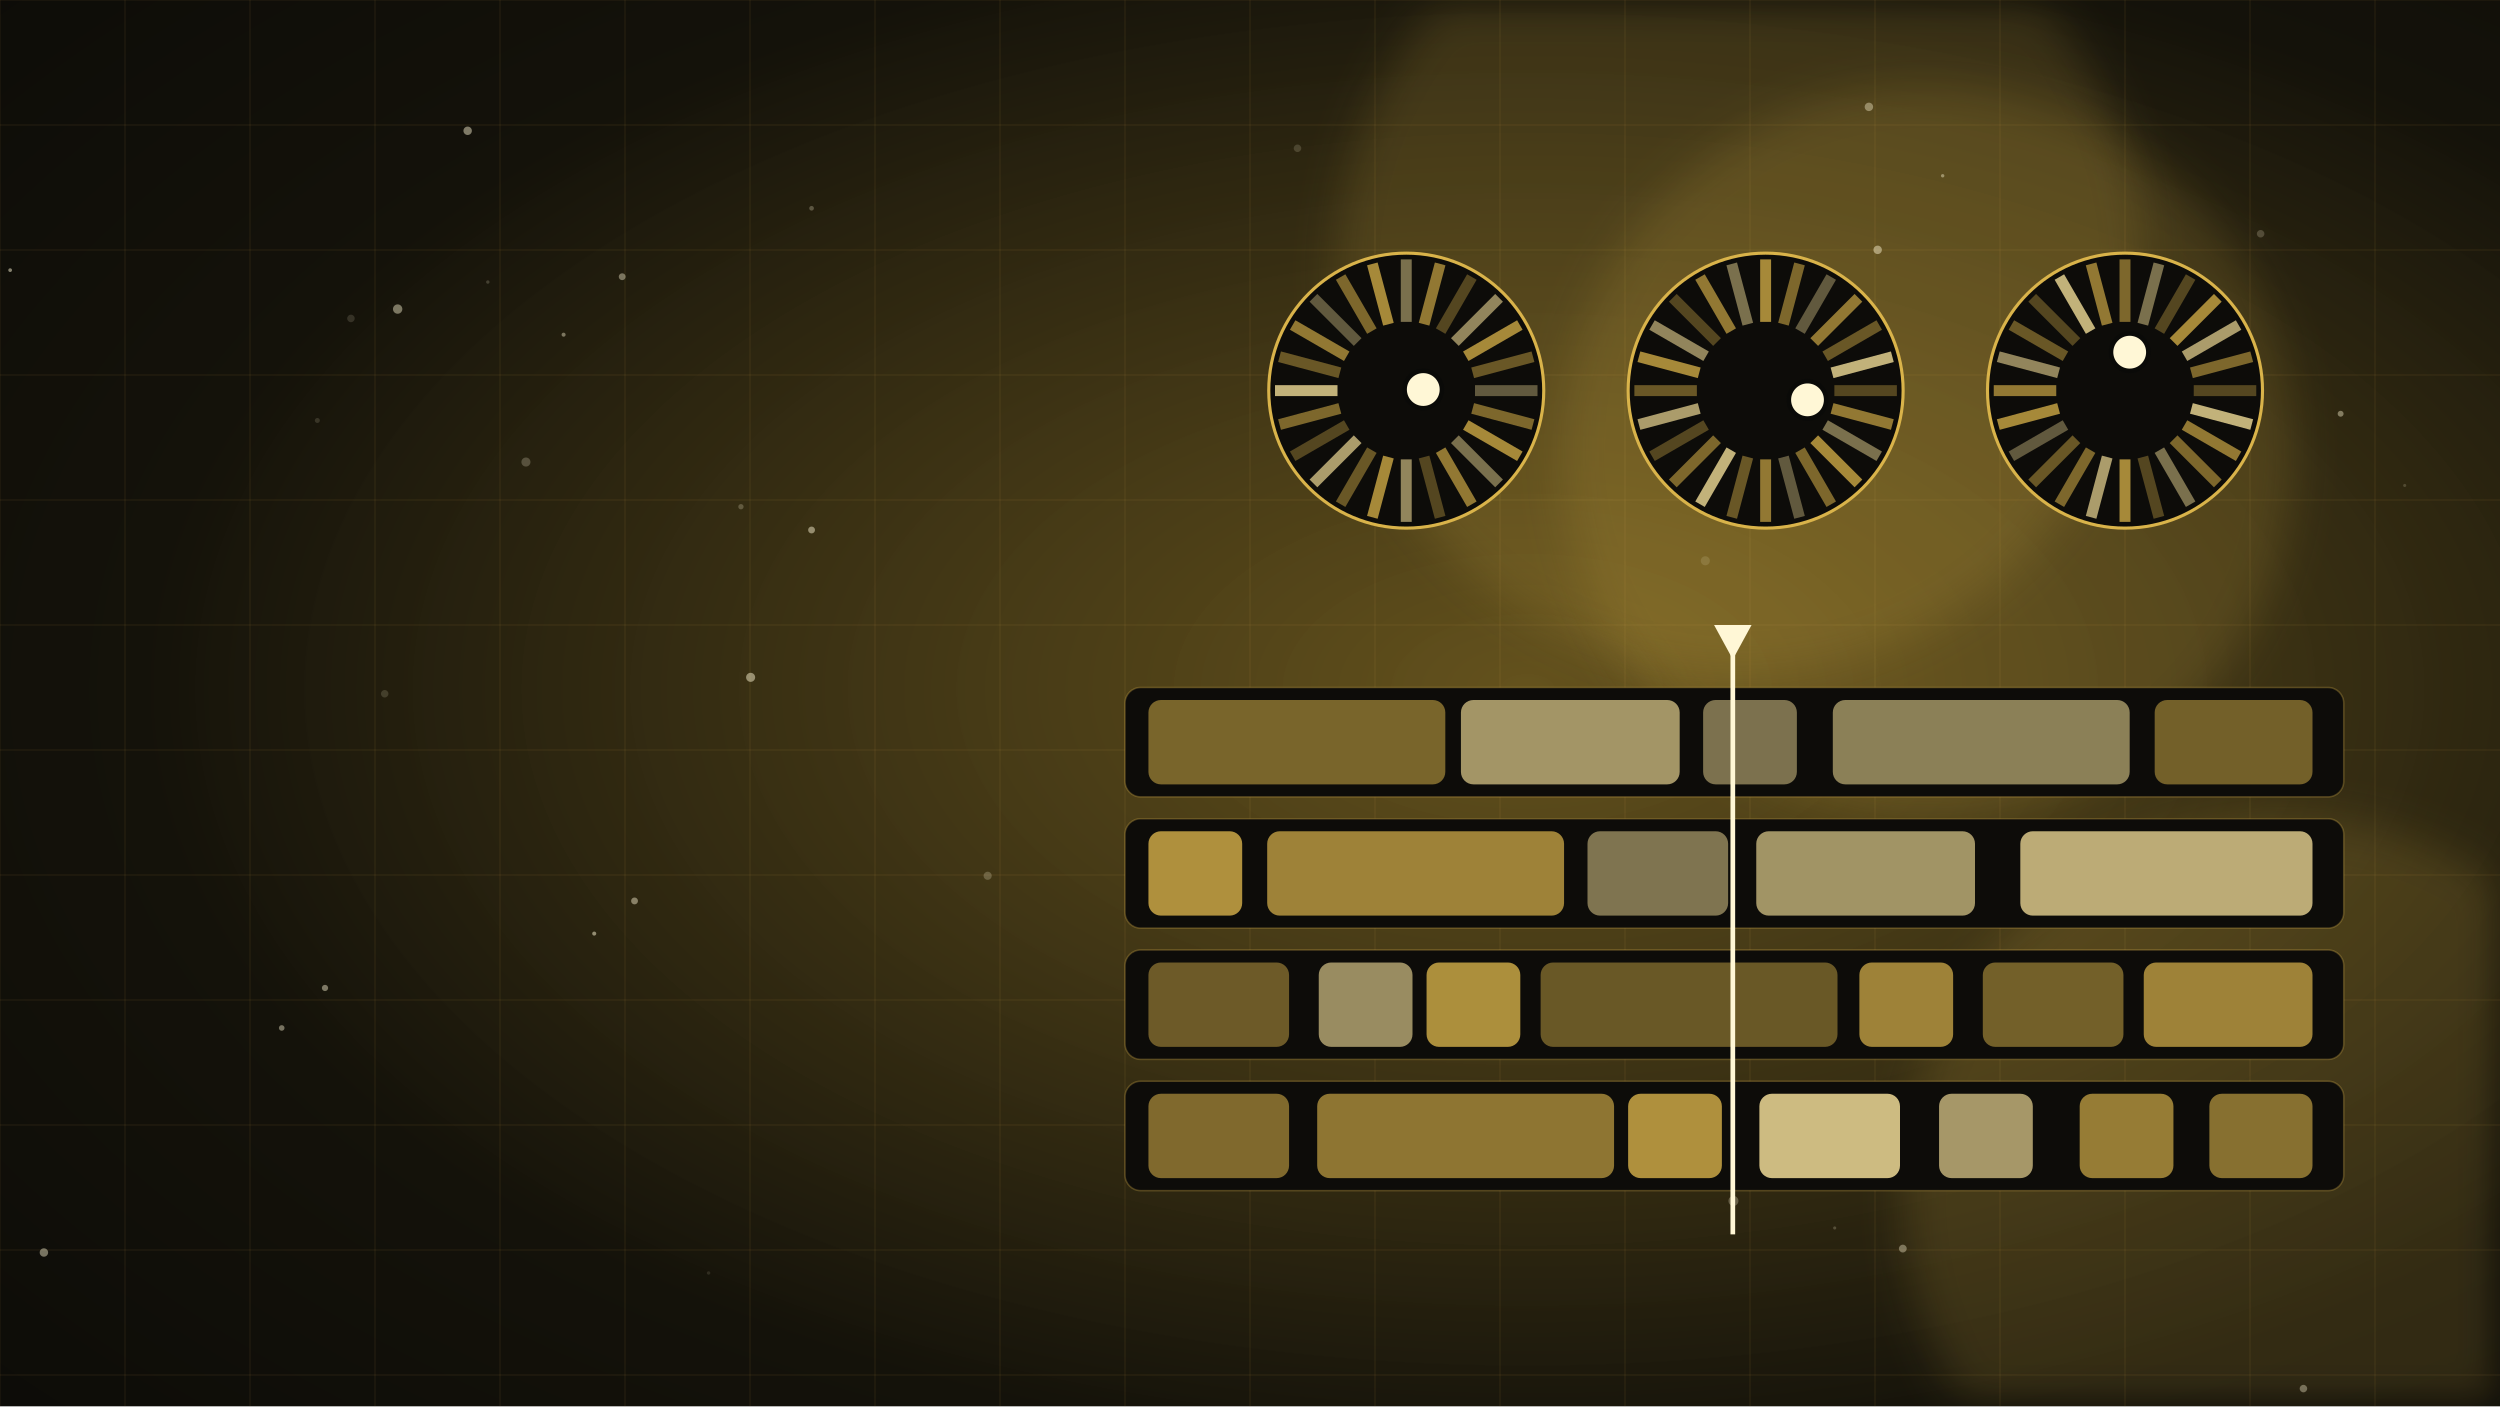
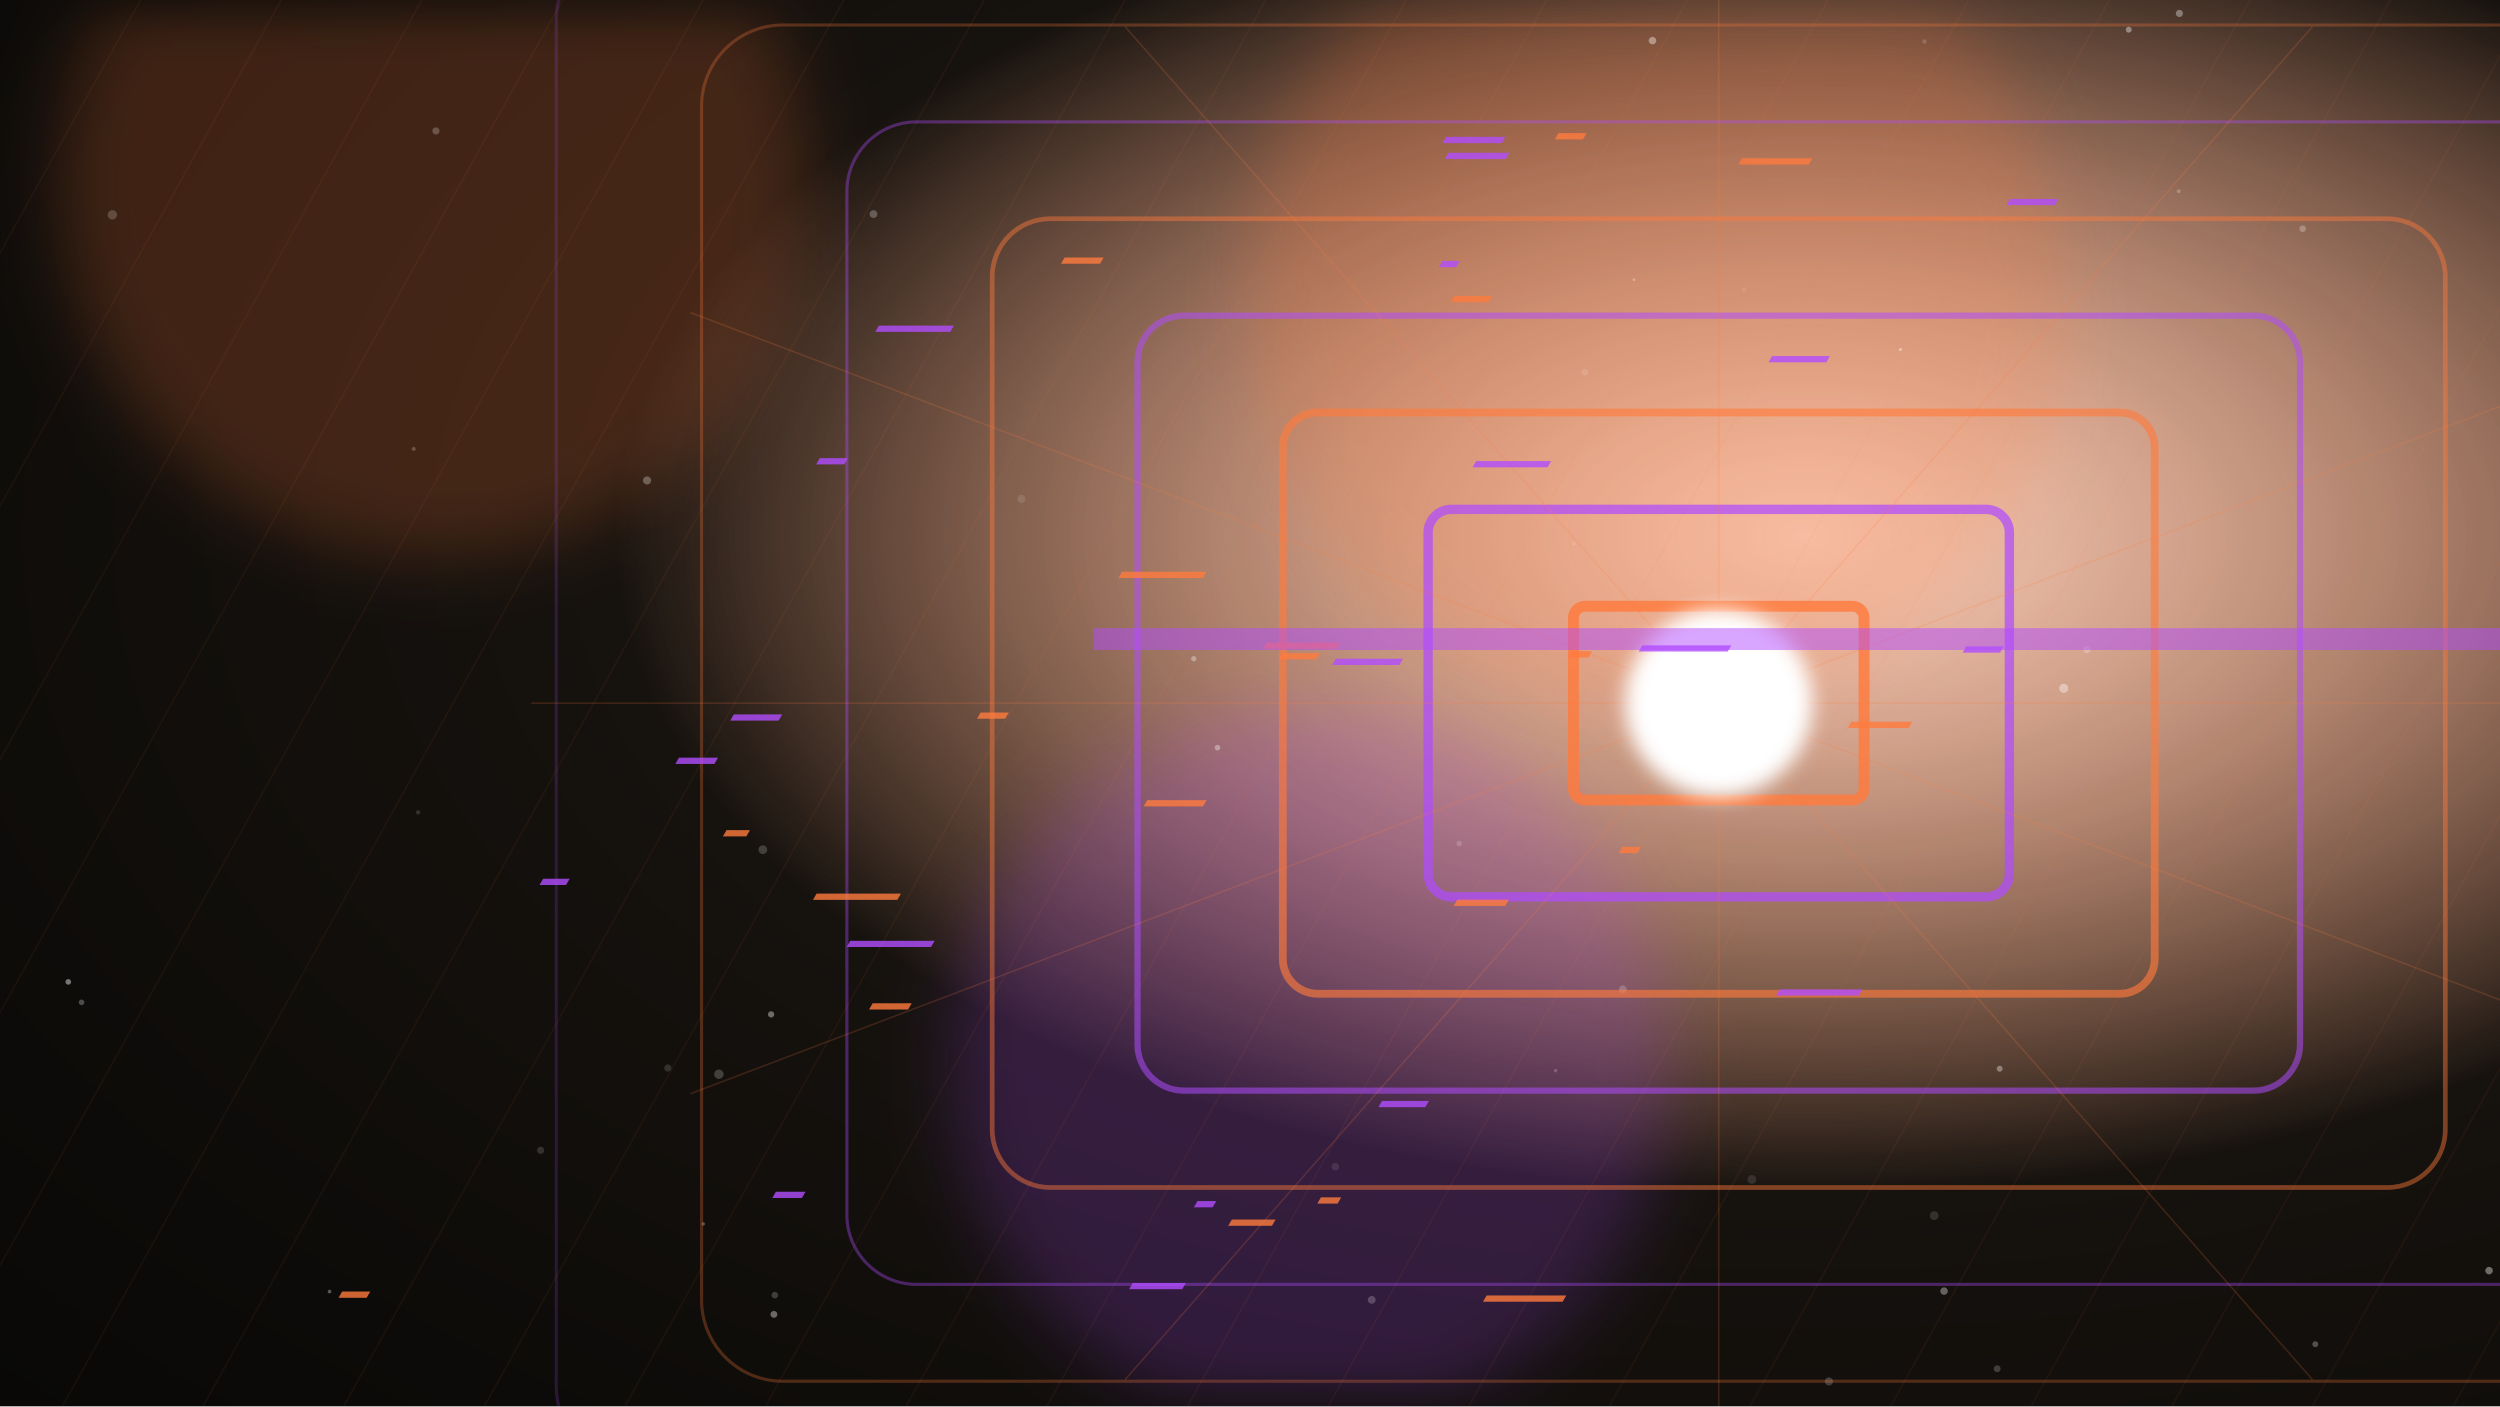
<svg xmlns="http://www.w3.org/2000/svg" viewBox="0 0 1600 900" preserveAspectRatio="xMidYMid slice">
  <defs>
-     <radialGradient id="bgedi2126" cx="0.61" cy="0.49" r="1">
-       <stop offset="0" stop-color="#5d4a12" stop-opacity=".95" />
-       <stop offset=".55" stop-color="#14120a" />
-       <stop offset="1" stop-color="#070706" />
+     <radialGradient id="bgs1126" cx=".72" cy=".38" r="1.05">
+       <stop offset="0" stop-color="#FF7A3D" stop-opacity=".30" />
+       <stop offset=".45" stop-color="#16120e" />
+       <stop offset="1" stop-color="#060605" />
    </radialGradient>
-     <linearGradient id="gedi2126" x1="0" y1="0" x2="0" y2="1">
-       <stop offset="0" stop-color="#fff7d6" />
-       <stop offset=".5" stop-color="#FFE9A0" />
-       <stop offset="1" stop-color="#D9B34A" />
+     <linearGradient id="As1126" x1="0" y1="0" x2="1" y2="1">
+       <stop offset="0" stop-color="#FF7A3D" />
+       <stop offset="1" stop-color="#B14CFF" />
    </linearGradient>
-     <linearGradient id="hedi2126" x1="0" y1="0" x2="1" y2="1">
-       <stop offset="0" stop-color="#FFE9A0" />
-       <stop offset="1" stop-color="#5d4a12" />
+     <linearGradient id="Vs1126" x1="0" y1="0" x2="0" y2="1">
+       <stop offset="0" stop-color="#fff" stop-opacity=".95" />
+       <stop offset=".35" stop-color="#FF7A3D" />
+       <stop offset="1" stop-color="#B14CFF" />
    </linearGradient>
-     <filter id="gledi2126" x="-30%" y="-30%" width="160%" height="160%">
-       <feGaussianBlur stdDeviation="14" />
+     <linearGradient id="Gs1126" x1="0" y1="0" x2="1" y2="1">
+       <stop offset="0" stop-color="#fff" stop-opacity=".16" />
+       <stop offset="1" stop-color="#fff" stop-opacity=".03" />
+     </linearGradient>
+     <linearGradient id="Ms1126" x1="0" y1="0" x2="1" y2="0">
+       <stop offset="0" stop-color="#d9dde2" />
+       <stop offset=".5" stop-color="#8d949c" />
+       <stop offset="1" stop-color="#4d535a" />
+     </linearGradient>
+     <filter id="Bs1126" x="-50%" y="-50%" width="200%" height="200%">
+       <feGaussianBlur stdDeviation="22" />
    </filter>
-     <filter id="smedi2126" x="-30%" y="-30%" width="160%" height="160%">
-       <feGaussianBlur stdDeviation="3" />
+     <filter id="bs1126" x="-50%" y="-50%" width="200%" height="200%">
+       <feGaussianBlur stdDeviation="6" />
+     </filter>
+     <filter id="Ss1126" x="-20%" y="-20%" width="140%" height="150%">
+       <feDropShadow dx="0" dy="16" stdDeviation="16" flood-color="#000" flood-opacity=".55" />
    </filter>
  </defs>
-   <rect width="1600" height="900" fill="url(#bgedi2126)" />
-   <g stroke="#D9B34A" stroke-opacity=".07" stroke-width="1">
-     <path d="M0 0V900" />
-     <path d="M80 0V900" />
-     <path d="M160 0V900" />
-     <path d="M240 0V900" />
-     <path d="M320 0V900" />
-     <path d="M400 0V900" />
-     <path d="M480 0V900" />
-     <path d="M560 0V900" />
-     <path d="M640 0V900" />
-     <path d="M720 0V900" />
-     <path d="M800 0V900" />
-     <path d="M880 0V900" />
-     <path d="M960 0V900" />
-     <path d="M1040 0V900" />
-     <path d="M1120 0V900" />
-     <path d="M1200 0V900" />
-     <path d="M1280 0V900" />
-     <path d="M1360 0V900" />
-     <path d="M1440 0V900" />
-     <path d="M1520 0V900" />
-     <path d="M0 0H1600" />
-     <path d="M0 80H1600" />
-     <path d="M0 160H1600" />
-     <path d="M0 240H1600" />
-     <path d="M0 320H1600" />
-     <path d="M0 400H1600" />
-     <path d="M0 480H1600" />
-     <path d="M0 560H1600" />
-     <path d="M0 640H1600" />
-     <path d="M0 720H1600" />
-     <path d="M0 800H1600" />
-     <path d="M0 880H1600" />
+   <rect width="1600" height="900" fill="url(#bgs1126)" />
+   <circle cx="1060.0" cy="187.6" r="260" fill="#FF7A3D" opacity=".20" filter="url(#Bs1126)" />
+   <circle cx="838.9" cy="682.6" r="230" fill="#B14CFF" opacity=".20" filter="url(#Bs1126)" />
+   <circle cx="277.3" cy="116.4" r="240" fill="#FF7A3D" opacity=".20" filter="url(#Bs1126)" />
+   <g stroke="#FF7A3D" stroke-opacity=".06">
+     <path d="M-900 0L-1400 900" />
+     <path d="M-810 0L-1310 900" />
+     <path d="M-720 0L-1220 900" />
+     <path d="M-630 0L-1130 900" />
+     <path d="M-540 0L-1040 900" />
+     <path d="M-450 0L-950 900" />
+     <path d="M-360 0L-860 900" />
+     <path d="M-270 0L-770 900" />
+     <path d="M-180 0L-680 900" />
+     <path d="M-90 0L-590 900" />
+     <path d="M0 0L-500 900" />
+     <path d="M90 0L-410 900" />
+     <path d="M180 0L-320 900" />
+     <path d="M270 0L-230 900" />
+     <path d="M360 0L-140 900" />
+     <path d="M450 0L-50 900" />
+     <path d="M540 0L40 900" />
+     <path d="M630 0L130 900" />
+     <path d="M720 0L220 900" />
+     <path d="M810 0L310 900" />
+     <path d="M900 0L400 900" />
+     <path d="M990 0L490 900" />
+     <path d="M1080 0L580 900" />
+     <path d="M1170 0L670 900" />
+     <path d="M1260 0L760 900" />
+     <path d="M1350 0L850 900" />
+     <path d="M1440 0L940 900" />
+     <path d="M1530 0L1030 900" />
+     <path d="M1620 0L1120 900" />
+     <path d="M1710 0L1210 900" />
+     <path d="M1800 0L1300 900" />
+     <path d="M1890 0L1390 900" />
+     <path d="M1980 0L1480 900" />
+     <path d="M2070 0L1570 900" />
+     <path d="M2160 0L1660 900" />
+     <path d="M2250 0L1750 900" />
+     <path d="M2340 0L1840 900" />
+     <path d="M2430 0L1930 900" />
+     <path d="M2520 0L2020 900" />
+     <path d="M2610 0L2110 900" />
  </g>
-   <circle cx="1233.8" cy="288.9" r="234.4" fill="#D9B34A" opacity=".16" filter="url(#gledi2126)" />
-   <circle cx="1113.5" cy="173.6" r="258.0" fill="#D9B34A" opacity=".16" filter="url(#gledi2126)" />
-   <circle cx="1461.7" cy="766.4" r="243.5" fill="#D9B34A" opacity=".16" filter="url(#gledi2126)" />
-   <circle cx="830.4" cy="94.9" r="2.4" fill="#fff7d6" opacity="0.16" />
-   <circle cx="1382.9" cy="506.5" r="1.5" fill="#fff7d6" opacity="0.30" />
-   <circle cx="254.5" cy="197.8" r="3.0" fill="#fff7d6" opacity="0.43" />
-   <circle cx="1217.8" cy="799.1" r="2.5" fill="#fff7d6" opacity="0.37" />
-   <circle cx="180.3" cy="657.9" r="1.8" fill="#fff7d6" opacity="0.42" />
-   <circle cx="1201.7" cy="159.9" r="2.7" fill="#fff7d6" opacity="0.46" />
-   <circle cx="1243.3" cy="112.5" r="1.1" fill="#fff7d6" opacity="0.41" />
-   <circle cx="519.4" cy="133.3" r="1.5" fill="#fff7d6" opacity="0.26" />
-   <circle cx="1474.2" cy="888.7" r="2.4" fill="#fff7d6" opacity="0.36" />
-   <circle cx="1401.1" cy="481.0" r="2.9" fill="#fff7d6" opacity="0.25" />
-   <circle cx="208.0" cy="632.3" r="2.0" fill="#fff7d6" opacity="0.44" />
-   <circle cx="1539.0" cy="310.7" r="1.0" fill="#fff7d6" opacity="0.17" />
-   <circle cx="1318.2" cy="215.9" r="1.4" fill="#fff7d6" opacity="0.16" />
-   <circle cx="406.1" cy="576.6" r="2.2" fill="#fff7d6" opacity="0.44" />
-   <circle cx="453.5" cy="814.7" r="1.1" fill="#fff7d6" opacity="0.11" />
-   <circle cx="875.8" cy="210.7" r="2.6" fill="#fff7d6" opacity="0.21" />
-   <circle cx="1109.4" cy="768.6" r="3.2" fill="#fff7d6" opacity="0.27" />
-   <circle cx="360.7" cy="214.2" r="1.3" fill="#fff7d6" opacity="0.41" />
-   <circle cx="474.2" cy="324.3" r="1.7" fill="#fff7d6" opacity="0.23" />
-   <circle cx="203.1" cy="269.1" r="1.6" fill="#fff7d6" opacity="0.14" />
-   <circle cx="336.6" cy="295.7" r="2.9" fill="#fff7d6" opacity="0.23" />
-   <circle cx="312.2" cy="180.5" r="1.1" fill="#fff7d6" opacity="0.18" />
-   <circle cx="224.6" cy="203.8" r="2.4" fill="#fff7d6" opacity="0.14" />
-   <circle cx="1498.0" cy="264.8" r="1.9" fill="#fff7d6" opacity="0.41" />
-   <circle cx="1467.9" cy="708.8" r="3.1" fill="#fff7d6" opacity="0.21" />
-   <circle cx="380.3" cy="597.5" r="1.3" fill="#fff7d6" opacity="0.50" />
-   <circle cx="246.2" cy="444.0" r="2.4" fill="#fff7d6" opacity="0.15" />
-   <circle cx="299.3" cy="83.7" r="2.7" fill="#fff7d6" opacity="0.46" />
-   <circle cx="1091.4" cy="358.9" r="2.9" fill="#fff7d6" opacity="0.13" />
-   <circle cx="1477.7" cy="704.1" r="1.4" fill="#fff7d6" opacity="0.21" />
-   <circle cx="480.4" cy="433.5" r="2.9" fill="#fff7d6" opacity="0.48" />
-   <circle cx="6.5" cy="172.9" r="1.2" fill="#fff7d6" opacity="0.49" />
-   <circle cx="519.4" cy="339.2" r="2.2" fill="#fff7d6" opacity="0.47" />
-   <circle cx="1446.8" cy="149.6" r="2.4" fill="#fff7d6" opacity="0.20" />
-   <circle cx="28.1" cy="801.6" r="2.7" fill="#fff7d6" opacity="0.43" />
-   <circle cx="899.7" cy="613.0" r="2.3" fill="#fff7d6" opacity="0.21" />
-   <circle cx="1174.2" cy="785.9" r="1.0" fill="#fff7d6" opacity="0.21" />
-   <circle cx="632.1" cy="560.5" r="2.6" fill="#fff7d6" opacity="0.23" />
-   <circle cx="398.2" cy="177.1" r="2.2" fill="#fff7d6" opacity="0.40" />
-   <circle cx="1196.1" cy="68.4" r="2.7" fill="#fff7d6" opacity="0.39" />
-   <circle cx="900" cy="250" r="88" fill="#0d0c09" stroke="#D9B34A" stroke-width="2" />
-   <path d="M944.0 250.0L984.0 250.0" stroke="#FFE9A0" stroke-width="7" stroke-opacity="0.35" />
-   <path d="M942.5 261.4L981.1 271.7" stroke="#D9B34A" stroke-width="7" stroke-opacity="0.55" />
-   <path d="M938.1 272.0L972.7 292.0" stroke="#D9B34A" stroke-width="7" stroke-opacity="0.75" />
-   <path d="M931.1 281.1L959.4 309.4" stroke="#FFE9A0" stroke-width="7" stroke-opacity="0.45" />
-   <path d="M922.0 288.1L942.0 322.7" stroke="#D9B34A" stroke-width="7" stroke-opacity="0.65" />
-   <path d="M911.4 292.5L921.7 331.1" stroke="#D9B34A" stroke-width="7" stroke-opacity="0.35" />
-   <path d="M900.0 294.0L900.0 334.0" stroke="#FFE9A0" stroke-width="7" stroke-opacity="0.55" />
-   <path d="M888.6 292.5L878.3 331.1" stroke="#D9B34A" stroke-width="7" stroke-opacity="0.75" />
-   <path d="M878.0 288.1L858.0 322.7" stroke="#D9B34A" stroke-width="7" stroke-opacity="0.45" />
-   <path d="M868.9 281.1L840.6 309.4" stroke="#FFE9A0" stroke-width="7" stroke-opacity="0.65" />
-   <path d="M861.9 272.0L827.3 292.0" stroke="#D9B34A" stroke-width="7" stroke-opacity="0.35" />
-   <path d="M857.5 261.4L818.9 271.7" stroke="#D9B34A" stroke-width="7" stroke-opacity="0.55" />
-   <path d="M856.0 250.0L816.0 250.0" stroke="#FFE9A0" stroke-width="7" stroke-opacity="0.75" />
-   <path d="M857.5 238.6L818.9 228.3" stroke="#D9B34A" stroke-width="7" stroke-opacity="0.45" />
-   <path d="M861.9 228.0L827.3 208.0" stroke="#D9B34A" stroke-width="7" stroke-opacity="0.65" />
-   <path d="M868.9 218.9L840.6 190.6" stroke="#FFE9A0" stroke-width="7" stroke-opacity="0.35" />
-   <path d="M878.0 211.9L858.0 177.3" stroke="#D9B34A" stroke-width="7" stroke-opacity="0.55" />
-   <path d="M888.6 207.5L878.3 168.9" stroke="#D9B34A" stroke-width="7" stroke-opacity="0.75" />
-   <path d="M900.0 206.0L900.0 166.0" stroke="#FFE9A0" stroke-width="7" stroke-opacity="0.45" />
-   <path d="M911.4 207.5L921.7 168.9" stroke="#D9B34A" stroke-width="7" stroke-opacity="0.65" />
-   <path d="M922.0 211.9L942.0 177.3" stroke="#D9B34A" stroke-width="7" stroke-opacity="0.35" />
-   <path d="M931.1 218.9L959.4 190.6" stroke="#FFE9A0" stroke-width="7" stroke-opacity="0.55" />
-   <path d="M938.1 228.0L972.7 208.0" stroke="#D9B34A" stroke-width="7" stroke-opacity="0.75" />
-   <path d="M942.5 238.6L981.1 228.3" stroke="#D9B34A" stroke-width="7" stroke-opacity="0.45" />
-   <circle cx="910.9" cy="249.3" r="12" fill="#fff7d6" stroke="#0a0a08" stroke-width="3" />
-   <circle cx="1130" cy="250" r="88" fill="#0d0c09" stroke="#D9B34A" stroke-width="2" />
-   <path d="M1174.0 250.0L1214.0 250.0" stroke="#D9B34A" stroke-width="7" stroke-opacity="0.35" />
-   <path d="M1172.5 261.4L1211.1 271.7" stroke="#D9B34A" stroke-width="7" stroke-opacity="0.65" />
-   <path d="M1168.1 272.0L1202.7 292.0" stroke="#FFE9A0" stroke-width="7" stroke-opacity="0.45" />
-   <path d="M1161.1 281.1L1189.4 309.4" stroke="#D9B34A" stroke-width="7" stroke-opacity="0.75" />
-   <path d="M1152.0 288.1L1172.0 322.7" stroke="#D9B34A" stroke-width="7" stroke-opacity="0.55" />
-   <path d="M1141.4 292.5L1151.7 331.1" stroke="#FFE9A0" stroke-width="7" stroke-opacity="0.35" />
-   <path d="M1130.0 294.0L1130.0 334.0" stroke="#D9B34A" stroke-width="7" stroke-opacity="0.65" />
-   <path d="M1118.6 292.5L1108.3 331.1" stroke="#D9B34A" stroke-width="7" stroke-opacity="0.45" />
-   <path d="M1108.0 288.1L1088.0 322.7" stroke="#FFE9A0" stroke-width="7" stroke-opacity="0.75" />
-   <path d="M1098.9 281.1L1070.6 309.4" stroke="#D9B34A" stroke-width="7" stroke-opacity="0.55" />
-   <path d="M1091.9 272.0L1057.3 292.0" stroke="#D9B34A" stroke-width="7" stroke-opacity="0.35" />
-   <path d="M1087.5 261.4L1048.9 271.7" stroke="#FFE9A0" stroke-width="7" stroke-opacity="0.65" />
-   <path d="M1086.0 250.0L1046.0 250.0" stroke="#D9B34A" stroke-width="7" stroke-opacity="0.45" />
-   <path d="M1087.5 238.6L1048.9 228.3" stroke="#D9B34A" stroke-width="7" stroke-opacity="0.75" />
-   <path d="M1091.9 228.0L1057.3 208.0" stroke="#FFE9A0" stroke-width="7" stroke-opacity="0.55" />
-   <path d="M1098.9 218.9L1070.6 190.6" stroke="#D9B34A" stroke-width="7" stroke-opacity="0.35" />
-   <path d="M1108.0 211.9L1088.0 177.3" stroke="#D9B34A" stroke-width="7" stroke-opacity="0.65" />
-   <path d="M1118.6 207.5L1108.3 168.9" stroke="#FFE9A0" stroke-width="7" stroke-opacity="0.45" />
-   <path d="M1130.0 206.0L1130.0 166.0" stroke="#D9B34A" stroke-width="7" stroke-opacity="0.75" />
-   <path d="M1141.4 207.5L1151.7 168.9" stroke="#D9B34A" stroke-width="7" stroke-opacity="0.55" />
-   <path d="M1152.0 211.9L1172.0 177.3" stroke="#FFE9A0" stroke-width="7" stroke-opacity="0.35" />
-   <path d="M1161.1 218.9L1189.4 190.6" stroke="#D9B34A" stroke-width="7" stroke-opacity="0.65" />
-   <path d="M1168.1 228.0L1202.7 208.0" stroke="#D9B34A" stroke-width="7" stroke-opacity="0.45" />
-   <path d="M1172.5 238.6L1211.1 228.3" stroke="#FFE9A0" stroke-width="7" stroke-opacity="0.75" />
-   <circle cx="1156.8" cy="255.9" r="12" fill="#fff7d6" stroke="#0a0a08" stroke-width="3" />
-   <circle cx="1360" cy="250" r="88" fill="#0d0c09" stroke="#D9B34A" stroke-width="2" />
-   <path d="M1404.0 250.0L1444.0 250.0" stroke="#D9B34A" stroke-width="7" stroke-opacity="0.35" />
-   <path d="M1402.5 261.4L1441.1 271.7" stroke="#FFE9A0" stroke-width="7" stroke-opacity="0.75" />
-   <path d="M1398.1 272.0L1432.7 292.0" stroke="#D9B34A" stroke-width="7" stroke-opacity="0.65" />
-   <path d="M1391.1 281.1L1419.4 309.4" stroke="#D9B34A" stroke-width="7" stroke-opacity="0.55" />
-   <path d="M1382.0 288.1L1402.0 322.7" stroke="#FFE9A0" stroke-width="7" stroke-opacity="0.45" />
-   <path d="M1371.4 292.5L1381.7 331.1" stroke="#D9B34A" stroke-width="7" stroke-opacity="0.35" />
-   <path d="M1360.0 294.0L1360.0 334.0" stroke="#D9B34A" stroke-width="7" stroke-opacity="0.75" />
-   <path d="M1348.6 292.5L1338.3 331.1" stroke="#FFE9A0" stroke-width="7" stroke-opacity="0.65" />
-   <path d="M1338.0 288.1L1318.0 322.7" stroke="#D9B34A" stroke-width="7" stroke-opacity="0.55" />
-   <path d="M1328.9 281.1L1300.6 309.4" stroke="#D9B34A" stroke-width="7" stroke-opacity="0.45" />
-   <path d="M1321.9 272.0L1287.3 292.0" stroke="#FFE9A0" stroke-width="7" stroke-opacity="0.35" />
-   <path d="M1317.5 261.4L1278.9 271.7" stroke="#D9B34A" stroke-width="7" stroke-opacity="0.75" />
-   <path d="M1316.0 250.0L1276.0 250.0" stroke="#D9B34A" stroke-width="7" stroke-opacity="0.65" />
-   <path d="M1317.5 238.6L1278.9 228.3" stroke="#FFE9A0" stroke-width="7" stroke-opacity="0.55" />
-   <path d="M1321.9 228.0L1287.3 208.0" stroke="#D9B34A" stroke-width="7" stroke-opacity="0.45" />
-   <path d="M1328.9 218.9L1300.6 190.6" stroke="#D9B34A" stroke-width="7" stroke-opacity="0.35" />
-   <path d="M1338.0 211.9L1318.0 177.3" stroke="#FFE9A0" stroke-width="7" stroke-opacity="0.75" />
-   <path d="M1348.6 207.5L1338.3 168.9" stroke="#D9B34A" stroke-width="7" stroke-opacity="0.65" />
-   <path d="M1360.0 206.0L1360.0 166.0" stroke="#D9B34A" stroke-width="7" stroke-opacity="0.55" />
-   <path d="M1371.4 207.5L1381.7 168.9" stroke="#FFE9A0" stroke-width="7" stroke-opacity="0.45" />
-   <path d="M1382.0 211.9L1402.0 177.3" stroke="#D9B34A" stroke-width="7" stroke-opacity="0.35" />
-   <path d="M1391.1 218.9L1419.4 190.6" stroke="#D9B34A" stroke-width="7" stroke-opacity="0.75" />
-   <path d="M1398.1 228.0L1432.7 208.0" stroke="#FFE9A0" stroke-width="7" stroke-opacity="0.65" />
-   <path d="M1402.5 238.6L1441.1 228.3" stroke="#D9B34A" stroke-width="7" stroke-opacity="0.55" />
-   <circle cx="1363.0" cy="225.4" r="12" fill="#fff7d6" stroke="#0a0a08" stroke-width="3" />
-   <rect x="720" y="440" width="780" height="70" rx="10" fill="#0d0c09" stroke="#D9B34A" stroke-opacity=".3" />
-   <rect x="735" y="448" width="190" height="54" rx="8" fill="#D9B34A" opacity="0.53" />
-   <rect x="935" y="448" width="140" height="54" rx="8" fill="#FFE9A0" opacity="0.62" />
-   <rect x="1090" y="448" width="60" height="54" rx="8" fill="#FFE9A0" opacity="0.46" />
-   <rect x="1173" y="448" width="190" height="54" rx="8" fill="#FFE9A0" opacity="0.52" />
-   <rect x="1379" y="448" width="101" height="54" rx="8" fill="#D9B34A" opacity="0.50" />
-   <rect x="720" y="524" width="780" height="70" rx="10" fill="#0d0c09" stroke="#D9B34A" stroke-opacity=".3" />
-   <rect x="735" y="532" width="60" height="54" rx="8" fill="#D9B34A" opacity="0.79" />
-   <rect x="811" y="532" width="190" height="54" rx="8" fill="#D9B34A" opacity="0.71" />
-   <rect x="1016" y="532" width="90" height="54" rx="8" fill="#FFE9A0" opacity="0.47" />
-   <rect x="1124" y="532" width="140" height="54" rx="8" fill="#FFE9A0" opacity="0.61" />
-   <rect x="1293" y="532" width="187" height="54" rx="8" fill="#FFE9A0" opacity="0.72" />
-   <rect x="720" y="608" width="780" height="70" rx="10" fill="#0d0c09" stroke="#D9B34A" stroke-opacity=".3" />
-   <rect x="735" y="616" width="90" height="54" rx="8" fill="#D9B34A" opacity="0.47" />
-   <rect x="844" y="616" width="60" height="54" rx="8" fill="#FFE9A0" opacity="0.58" />
-   <rect x="913" y="616" width="60" height="54" rx="8" fill="#D9B34A" opacity="0.78" />
-   <rect x="986" y="616" width="190" height="54" rx="8" fill="#D9B34A" opacity="0.45" />
-   <rect x="1190" y="616" width="60" height="54" rx="8" fill="#D9B34A" opacity="0.71" />
-   <rect x="1269" y="616" width="90" height="54" rx="8" fill="#D9B34A" opacity="0.50" />
-   <rect x="1372" y="616" width="108" height="54" rx="8" fill="#D9B34A" opacity="0.71" />
-   <rect x="720" y="692" width="780" height="70" rx="10" fill="#0d0c09" stroke="#D9B34A" stroke-opacity=".3" />
-   <rect x="735" y="700" width="90" height="54" rx="8" fill="#D9B34A" opacity="0.56" />
-   <rect x="843" y="700" width="190" height="54" rx="8" fill="#D9B34A" opacity="0.63" />
-   <rect x="1042" y="700" width="60" height="54" rx="8" fill="#D9B34A" opacity="0.79" />
-   <rect x="1126" y="700" width="90" height="54" rx="8" fill="#FFE9A0" opacity="0.79" />
-   <rect x="1241" y="700" width="60" height="54" rx="8" fill="#FFE9A0" opacity="0.63" />
-   <rect x="1331" y="700" width="60" height="54" rx="8" fill="#D9B34A" opacity="0.67" />
-   <rect x="1414" y="700" width="66" height="54" rx="8" fill="#D9B34A" opacity="0.60" />
-   <path d="M1109 410V790" stroke="#fff7d6" stroke-width="3" />
-   <path d="M1097 400h24l-12 22z" fill="#fff7d6" />
+   <circle cx="427.4" cy="683.5" r="2.3" fill="#fff" opacity="0.14" />
+   <circle cx="1007.3" cy="348.1" r="1.1" fill="#fff" opacity="0.14" />
+   <circle cx="1237.9" cy="778.0" r="2.8" fill="#fff" opacity="0.13" />
+   <circle cx="1362.4" cy="19.0" r="1.9" fill="#fff" opacity="0.38" />
+   <circle cx="1038.6" cy="633.2" r="2.5" fill="#fff" opacity="0.20" />
+   <circle cx="559.0" cy="137.0" r="2.5" fill="#fff" opacity="0.25" />
+   <circle cx="1116.3" cy="185.6" r="1.6" fill="#fff" opacity="0.08" />
+   <circle cx="1216.3" cy="223.7" r="1.0" fill="#fff" opacity="0.40" />
+   <circle cx="414.1" cy="307.5" r="2.6" fill="#fff" opacity="0.28" />
+   <circle cx="1335.6" cy="415.8" r="2.3" fill="#fff" opacity="0.22" />
+   <circle cx="764.0" cy="421.6" r="1.7" fill="#fff" opacity="0.33" />
+   <circle cx="495.3" cy="841.2" r="2.2" fill="#fff" opacity="0.38" />
+   <circle cx="210.9" cy="826.6" r="1.2" fill="#fff" opacity="0.31" />
+   <circle cx="1320.8" cy="440.5" r="2.9" fill="#fff" opacity="0.38" />
+   <circle cx="779.2" cy="478.5" r="1.8" fill="#fff" opacity="0.35" />
+   <circle cx="995.6" cy="685.2" r="1.1" fill="#fff" opacity="0.20" />
+   <circle cx="1279.8" cy="684.0" r="1.9" fill="#fff" opacity="0.35" />
+   <circle cx="653.7" cy="319.3" r="2.6" fill="#fff" opacity="0.11" />
+   <circle cx="346.0" cy="736.2" r="2.3" fill="#fff" opacity="0.15" />
+   <circle cx="1593.0" cy="813.2" r="2.4" fill="#fff" opacity="0.39" />
+   <circle cx="460.1" cy="687.5" r="3.0" fill="#fff" opacity="0.20" />
+   <circle cx="267.6" cy="519.9" r="1.4" fill="#fff" opacity="0.14" />
+   <circle cx="854.6" cy="746.7" r="2.4" fill="#fff" opacity="0.10" />
+   <circle cx="1121.2" cy="754.9" r="2.8" fill="#fff" opacity="0.11" />
+   <circle cx="279.0" cy="83.8" r="2.3" fill="#fff" opacity="0.22" />
+   <circle cx="450.1" cy="783.3" r="1.1" fill="#fff" opacity="0.28" />
+   <circle cx="1394.4" cy="122.4" r="1.3" fill="#fff" opacity="0.21" />
+   <circle cx="877.9" cy="831.9" r="2.5" fill="#fff" opacity="0.21" />
+   <circle cx="488.2" cy="543.8" r="2.8" fill="#fff" opacity="0.19" />
+   <circle cx="1473.7" cy="146.4" r="2.1" fill="#fff" opacity="0.25" />
+   <circle cx="1278.2" cy="876.0" r="2.2" fill="#fff" opacity="0.20" />
+   <circle cx="1231.7" cy="26.6" r="1.4" fill="#fff" opacity="0.16" />
+   <circle cx="1014.2" cy="238.3" r="2.2" fill="#fff" opacity="0.12" />
+   <circle cx="1057.6" cy="26.0" r="2.4" fill="#fff" opacity="0.39" />
+   <circle cx="1394.8" cy="8.6" r="2.3" fill="#fff" opacity="0.34" />
+   <circle cx="1244.2" cy="826.3" r="2.4" fill="#fff" opacity="0.34" />
+   <circle cx="71.9" cy="137.5" r="3.0" fill="#fff" opacity="0.19" />
+   <circle cx="43.7" cy="628.4" r="1.8" fill="#fff" opacity="0.43" />
+   <circle cx="1481.8" cy="860.3" r="1.9" fill="#fff" opacity="0.27" />
+   <circle cx="1045.7" cy="179.0" r="0.9" fill="#fff" opacity="0.30" />
+   <circle cx="1170.5" cy="884.1" r="2.6" fill="#fff" opacity="0.20" />
+   <circle cx="495.9" cy="828.9" r="2.1" fill="#fff" opacity="0.20" />
+   <circle cx="264.8" cy="287.3" r="1.3" fill="#fff" opacity="0.21" />
+   <circle cx="493.5" cy="649.2" r="2.0" fill="#fff" opacity="0.38" />
+   <circle cx="933.9" cy="539.8" r="1.7" fill="#fff" opacity="0.17" />
+   <circle cx="52.2" cy="641.5" r="1.8" fill="#fff" opacity="0.26" />
+   <rect x="1007.0" y="388" width="186" height="124" rx="7.44" fill="none" stroke="#FF7A3D" stroke-opacity="0.81" stroke-width="7" />
+   <rect x="914.0" y="326" width="372" height="248" rx="14.88" fill="none" stroke="#B14CFF" stroke-opacity="0.72" stroke-width="6" />
+   <rect x="821.0" y="264" width="558" height="372" rx="22.32" fill="none" stroke="#FF7A3D" stroke-opacity="0.63" stroke-width="5" />
+   <rect x="728.0" y="202" width="744" height="496" rx="29.76" fill="none" stroke="#B14CFF" stroke-opacity="0.54" stroke-width="4" />
+   <rect x="635.0" y="140" width="930" height="620" rx="37.2" fill="none" stroke="#FF7A3D" stroke-opacity="0.45" stroke-width="3" />
+   <rect x="542.0" y="78" width="1116" height="744" rx="44.64" fill="none" stroke="#B14CFF" stroke-opacity="0.36" stroke-width="2" />
+   <rect x="449.0" y="16" width="1302" height="868" rx="52.08" fill="none" stroke="#FF7A3D" stroke-opacity="0.27" stroke-width="2" />
+   <rect x="356.0" y="-46" width="1488" height="992" rx="59.52" fill="none" stroke="#B14CFF" stroke-opacity="0.18" stroke-width="2" />
+   <path d="M1100 450L1860.0 450.0" stroke="#FF7A3D" stroke-opacity=".18" />
+   <path d="M1100 450L1758.2 700.0" stroke="#FF7A3D" stroke-opacity=".18" />
+   <path d="M1100 450L1480.0 883.0" stroke="#FF7A3D" stroke-opacity=".18" />
+   <path d="M1100 450L1100.0 950.0" stroke="#FF7A3D" stroke-opacity=".18" />
+   <path d="M1100 450L720.0 883.0" stroke="#FF7A3D" stroke-opacity=".18" />
+   <path d="M1100 450L441.8 700.0" stroke="#FF7A3D" stroke-opacity=".18" />
+   <path d="M1100 450L340.0 450.0" stroke="#FF7A3D" stroke-opacity=".18" />
+   <path d="M1100 450L441.8 200.0" stroke="#FF7A3D" stroke-opacity=".18" />
+   <path d="M1100 450L720.0 17.0" stroke="#FF7A3D" stroke-opacity=".18" />
+   <path d="M1100 450L1100.0 -50.0" stroke="#FF7A3D" stroke-opacity=".18" />
+   <path d="M1100 450L1480.0 17.0" stroke="#FF7A3D" stroke-opacity=".18" />
+   <path d="M1100 450L1758.2 200.0" stroke="#FF7A3D" stroke-opacity=".18" />
+   <circle cx="1100" cy="450" r="60" fill="#fff" filter="url(#bs1126)" />
+   <circle cx="1100" cy="450" r="26" fill="#fff" />
+   <rect x="1265.1" y="575.8" width="33" height="4" fill="#FF7A3D" opacity=".8" transform="skewX(-30)" />
+   <rect x="983.5" y="97.8" width="39" height="4" fill="#B14CFF" opacity=".8" transform="skewX(-30)" />
+   <rect x="1040.2" y="189.4" width="24" height="4" fill="#FF7A3D" opacity=".8" transform="skewX(-30)" />
+   <rect x="891.8" y="602.1" width="54" height="4" fill="#B14CFF" opacity=".8" transform="skewX(-30)" />
+   <rect x="1048.3" y="411.2" width="47" height="4" fill="#FF7A3D" opacity=".8" transform="skewX(-30)" />
+   <rect x="936.9" y="762.7" width="19" height="4" fill="#B14CFF" opacity=".8" transform="skewX(-30)" />
+   <rect x="1351.2" y="542.0" width="12" height="4" fill="#FF7A3D" opacity=".8" transform="skewX(-30)" />
+   <rect x="733.6" y="457.2" width="31" height="4" fill="#B14CFF" opacity=".8" transform="skewX(-30)" />
+   <rect x="696.2" y="826.6" width="18" height="4" fill="#FF7A3D" opacity=".8" transform="skewX(-30)" />
+   <rect x="1359.9" y="127.3" width="31" height="4" fill="#B14CFF" opacity=".8" transform="skewX(-30)" />
+   <rect x="929.2" y="642.1" width="25" height="4" fill="#FF7A3D" opacity=".8" transform="skewX(-30)" />
+   <rect x="1115.1" y="295.1" width="48" height="4" fill="#B14CFF" opacity=".8" transform="skewX(-30)" />
+   <rect x="1173.4" y="101.3" width="45" height="4" fill="#FF7A3D" opacity=".8" transform="skewX(-30)" />
+   <rect x="1265.7" y="227.9" width="37" height="4" fill="#B14CFF" opacity=".8" transform="skewX(-30)" />
+   <rect x="1029.9" y="512.1" width="38" height="4" fill="#FF7A3D" opacity=".8" transform="skewX(-30)" />
+   <rect x="1497.2" y="413.7" width="24" height="4" fill="#B14CFF" opacity=".8" transform="skewX(-30)" />
+   <rect x="852.8" y="571.9" width="54" height="4" fill="#FF7A3D" opacity=".8" transform="skewX(-30)" />
+   <rect x="1098.3" y="421.6" width="43" height="4" fill="#B14CFF" opacity=".8" transform="skewX(-30)" />
+   <rect x="1046.6" y="85.2" width="18" height="4" fill="#FF7A3D" opacity=".8" transform="skewX(-30)" />
+   <rect x="976.0" y="87.6" width="38" height="4" fill="#B14CFF" opacity=".8" transform="skewX(-30)" />
+   <rect x="1239.0" y="780.5" width="28" height="4" fill="#FF7A3D" opacity=".8" transform="skewX(-30)" />
+   <rect x="1289.5" y="413.0" width="57" height="4" fill="#B14CFF" opacity=".8" transform="skewX(-30)" />
+   <rect x="776.5" y="164.8" width="25" height="4" fill="#FF7A3D" opacity=".8" transform="skewX(-30)" />
+   <rect x="1199.0" y="821.1" width="34" height="4" fill="#B14CFF" opacity=".8" transform="skewX(-30)" />
+   <rect x="771.7" y="531.3" width="15" height="4" fill="#FF7A3D" opacity=".8" transform="skewX(-30)" />
+   <rect x="714.5" y="484.9" width="25" height="4" fill="#B14CFF" opacity=".8" transform="skewX(-30)" />
+   <rect x="929.4" y="365.9" width="54" height="4" fill="#FF7A3D" opacity=".8" transform="skewX(-30)" />
+   <rect x="1210.2" y="768.7" width="12" height="4" fill="#B14CFF" opacity=".8" transform="skewX(-30)" />
+   <rect x="1430.1" y="829.1" width="51" height="4" fill="#FF7A3D" opacity=".8" transform="skewX(-30)" />
+   <rect x="1504.5" y="633.2" width="53" height="4" fill="#B14CFF" opacity=".8" transform="skewX(-30)" />
+   <rect x="1246.5" y="416.8" width="13" height="4" fill="#FF7A3D" opacity=".8" transform="skewX(-30)" />
+   <rect x="1291.3" y="704.6" width="30" height="4" fill="#B14CFF" opacity=".8" transform="skewX(-30)" />
+   <rect x="1451.6" y="461.9" width="39" height="4" fill="#FF7A3D" opacity=".8" transform="skewX(-30)" />
+   <rect x="693.9" y="293.2" width="18" height="4" fill="#B14CFF" opacity=".8" transform="skewX(-30)" />
+   <rect x="1062.0" y="418.0" width="24" height="4" fill="#FF7A3D" opacity=".8" transform="skewX(-30)" />
+   <rect x="682.8" y="208.4" width="48" height="4" fill="#B14CFF" opacity=".8" transform="skewX(-30)" />
+   <rect x="890.9" y="456.0" width="18" height="4" fill="#FF7A3D" opacity=".8" transform="skewX(-30)" />
+   <rect x="672.3" y="562.4" width="17" height="4" fill="#B14CFF" opacity=".8" transform="skewX(-30)" />
+   <rect x="1287.8" y="766.3" width="13" height="4" fill="#FF7A3D" opacity=".8" transform="skewX(-30)" />
+   <rect x="1019.6" y="167.0" width="11" height="4" fill="#B14CFF" opacity=".8" transform="skewX(-30)" />
+   <rect x="700" y="420" width="900" height="14" fill="#B14CFF" opacity=".5" transform="translate(0 -18)" />
+   <rect width="1600" height="900" fill="none" stroke="none" />
</svg>
